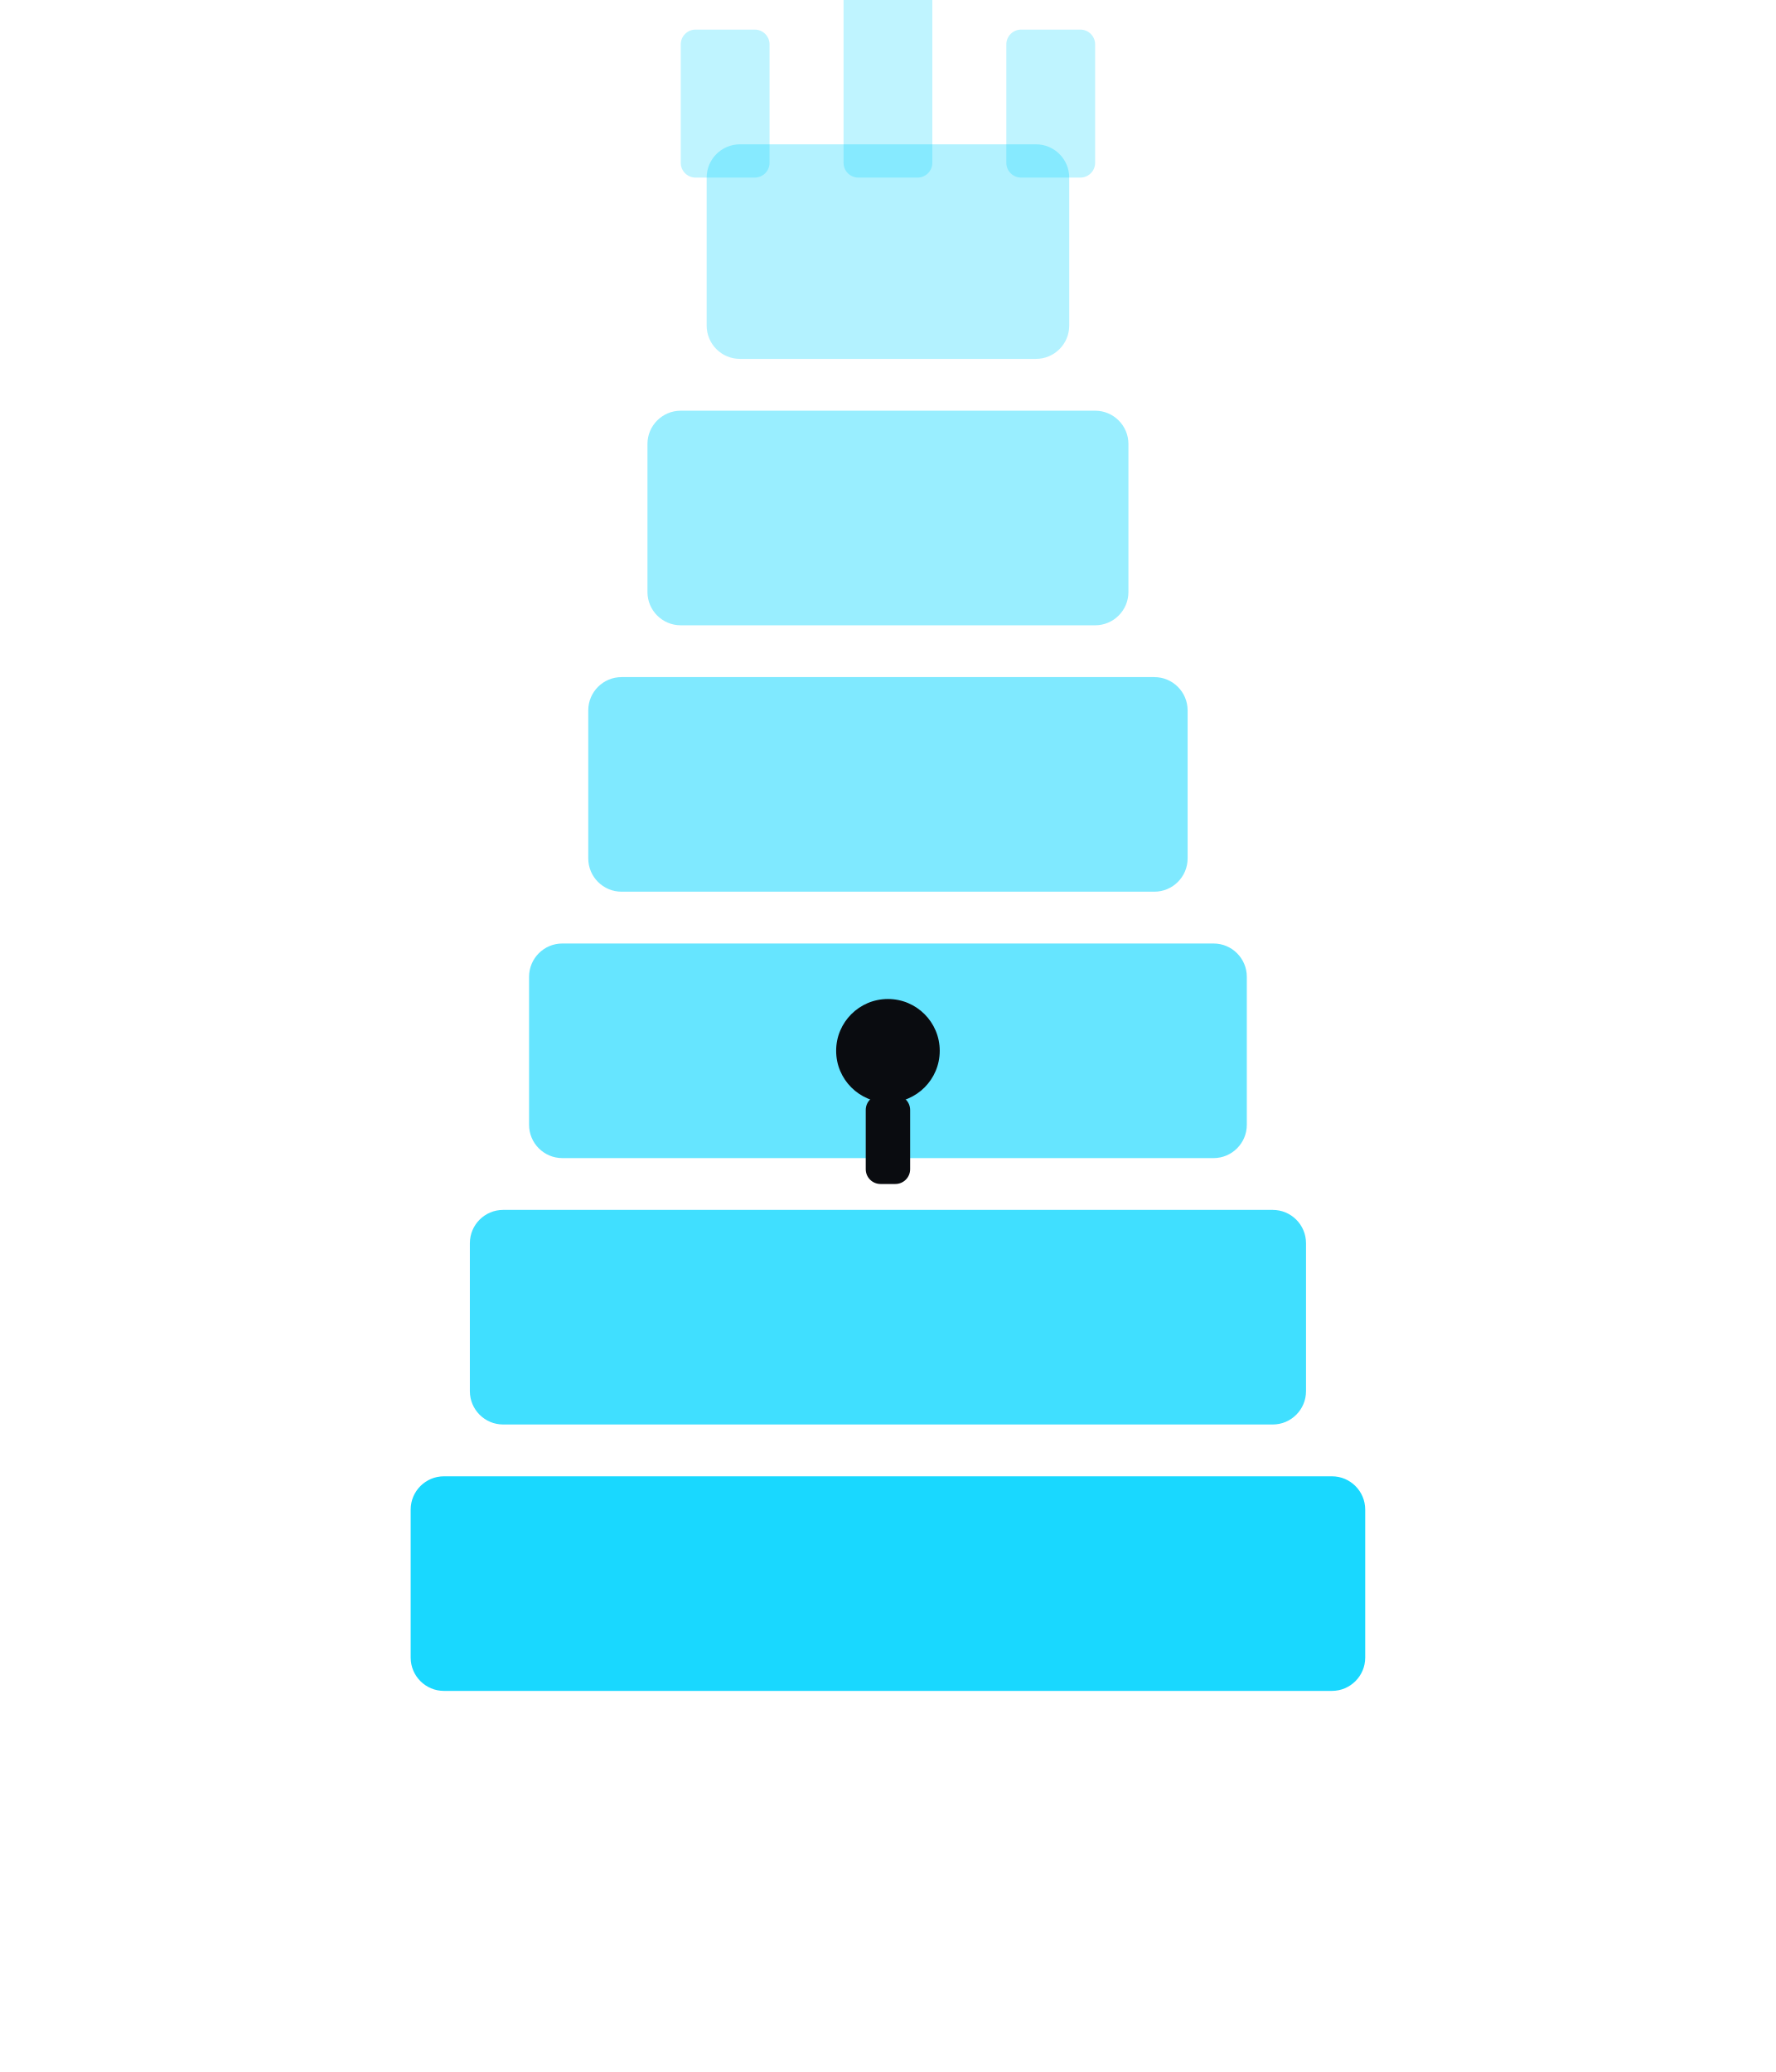
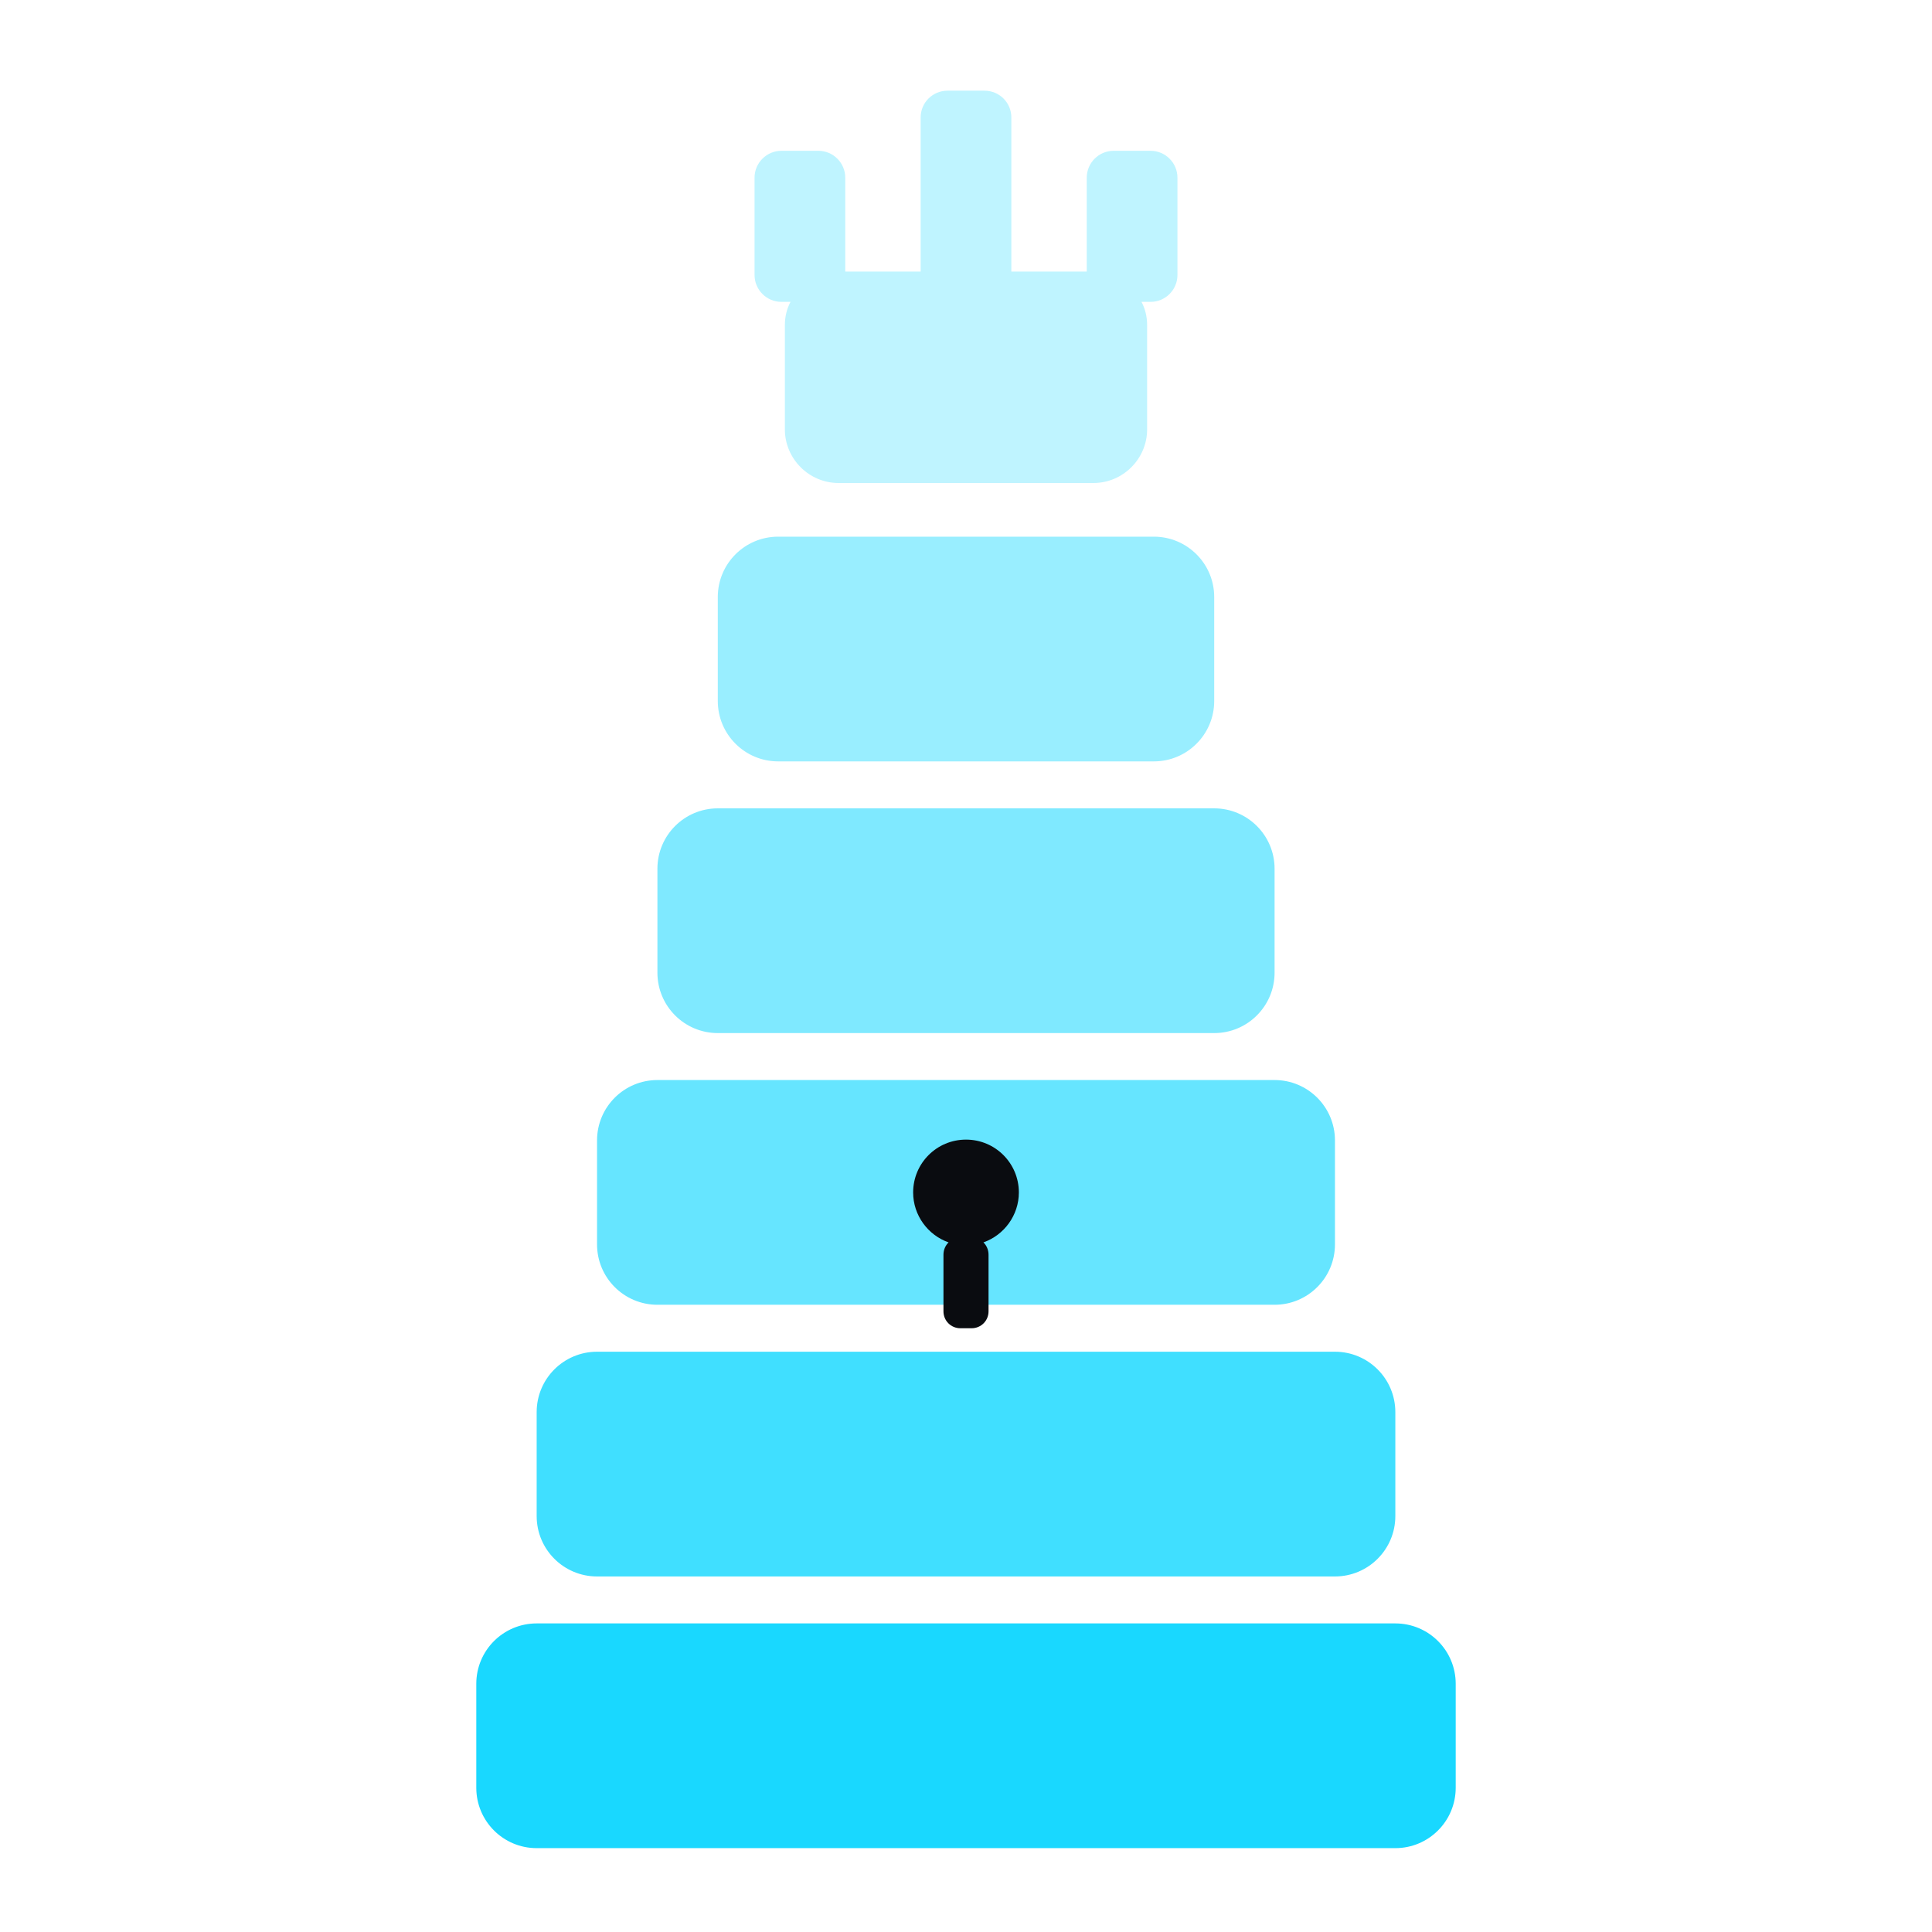
- <svg xmlns="http://www.w3.org/2000/svg" width="120" height="140" viewBox="0 0 120 140">
-   <g transform="translate(60, 10)">
-     <rect x="-12" y="0" width="24" height="14" rx="2" fill="#00d4ff" opacity="0.3" stroke="#00d4ff" stroke-width="0.5" />
-     <rect x="-16" y="18" width="32" height="14" rx="2" fill="#00d4ff" opacity="0.4" stroke="#00d4ff" stroke-width="0.5" />
-     <rect x="-20" y="36" width="40" height="14" rx="2" fill="#00d4ff" opacity="0.5" stroke="#00d4ff" stroke-width="0.5" />
-     <rect x="-24" y="54" width="48" height="14" rx="2" fill="#00d4ff" opacity="0.6" stroke="#00d4ff" stroke-width="0.5" />
-     <rect x="-28" y="72" width="56" height="14" rx="2" fill="#00d4ff" opacity="0.75" stroke="#00d4ff" stroke-width="0.5" />
-     <rect x="-32" y="90" width="64" height="14" rx="2" fill="#00d4ff" opacity="0.9" stroke="#00d4ff" stroke-width="0.5" />
-     <rect x="-14" y="-8" width="6" height="10" rx="1" fill="#00d4ff" opacity="0.25" />
-     <rect x="-3" y="-12" width="6" height="14" rx="1" fill="#00d4ff" opacity="0.25" />
-     <rect x="8" y="-8" width="6" height="10" rx="1" fill="#00d4ff" opacity="0.25" />
-     <circle cx="0" cy="61" r="3.5" fill="#0a0c10" />
-     <rect x="-1.5" y="64" width="3" height="6" rx="1" fill="#0a0c10" />
+ <svg xmlns="http://www.w3.org/2000/svg" viewBox="0 0 72 72">
+   <g transform="translate(-81, -361.6111)">
+     <rect x="108" y="381.861" width="18" height="7.875" rx="2" ry="2" fill="#00d4ff" opacity=".4" stroke="#00d4ff" stroke-width=".5" />
+     <rect x="105.75" y="391.986" width="22.5" height="7.875" rx="2" ry="2" fill="#00d4ff" opacity=".5" stroke="#00d4ff" stroke-width=".5" />
+     <rect x="103.5" y="402.111" width="27" height="7.875" rx="2" ry="2" fill="#00d4ff" opacity=".6" stroke="#00d4ff" stroke-width=".5" />
+     <rect x="101.25" y="412.236" width="31.5" height="7.875" rx="2" ry="2" fill="#00d4ff" opacity=".75" stroke="#00d4ff" stroke-width=".5" />
+     <rect x="99" y="422.361" width="36" height="7.875" rx="2" ry="2" fill="#00d4ff" opacity=".9" stroke="#00d4ff" stroke-width=".5" />
+     <path d="M124.88,368.231v3.63c0,.55-.45,1-1,1h-.34c.14.26.21.56.21.87v3.88c0,1.1-.9,2-2,2h-9.5c-1.1,0-2-.9-2-2v-3.88c0-.31.07-.61.21-.87h-.34c-.55,0-1-.45-1-1v-3.63c0-.55.45-1,1-1h1.38c.55,0,1,.45,1,1v3.5h2.81v-5.74c0-.56.45-1,1-1h1.38c.55,0,1,.44,1,1v5.74h2.81v-3.5c0-.55.45-1,1-1h1.38c.55,0,1,.45,1,1Z" fill="#00d4ff" opacity=".25" />
+     <path d="M117.65,407.911c.12.12.19.28.19.46v2.11c0,.35-.28.63-.63.63h-.42c-.35,0-.63-.28-.63-.63v-2.11c0-.18.07-.34.19-.46-.77-.27-1.32-1.01-1.32-1.86,0-1.09.88-1.97,1.97-1.97s1.97.88,1.97,1.97c0,.85-.55,1.59-1.32,1.86Z" fill="#0a0c10" />
  </g>
</svg>
